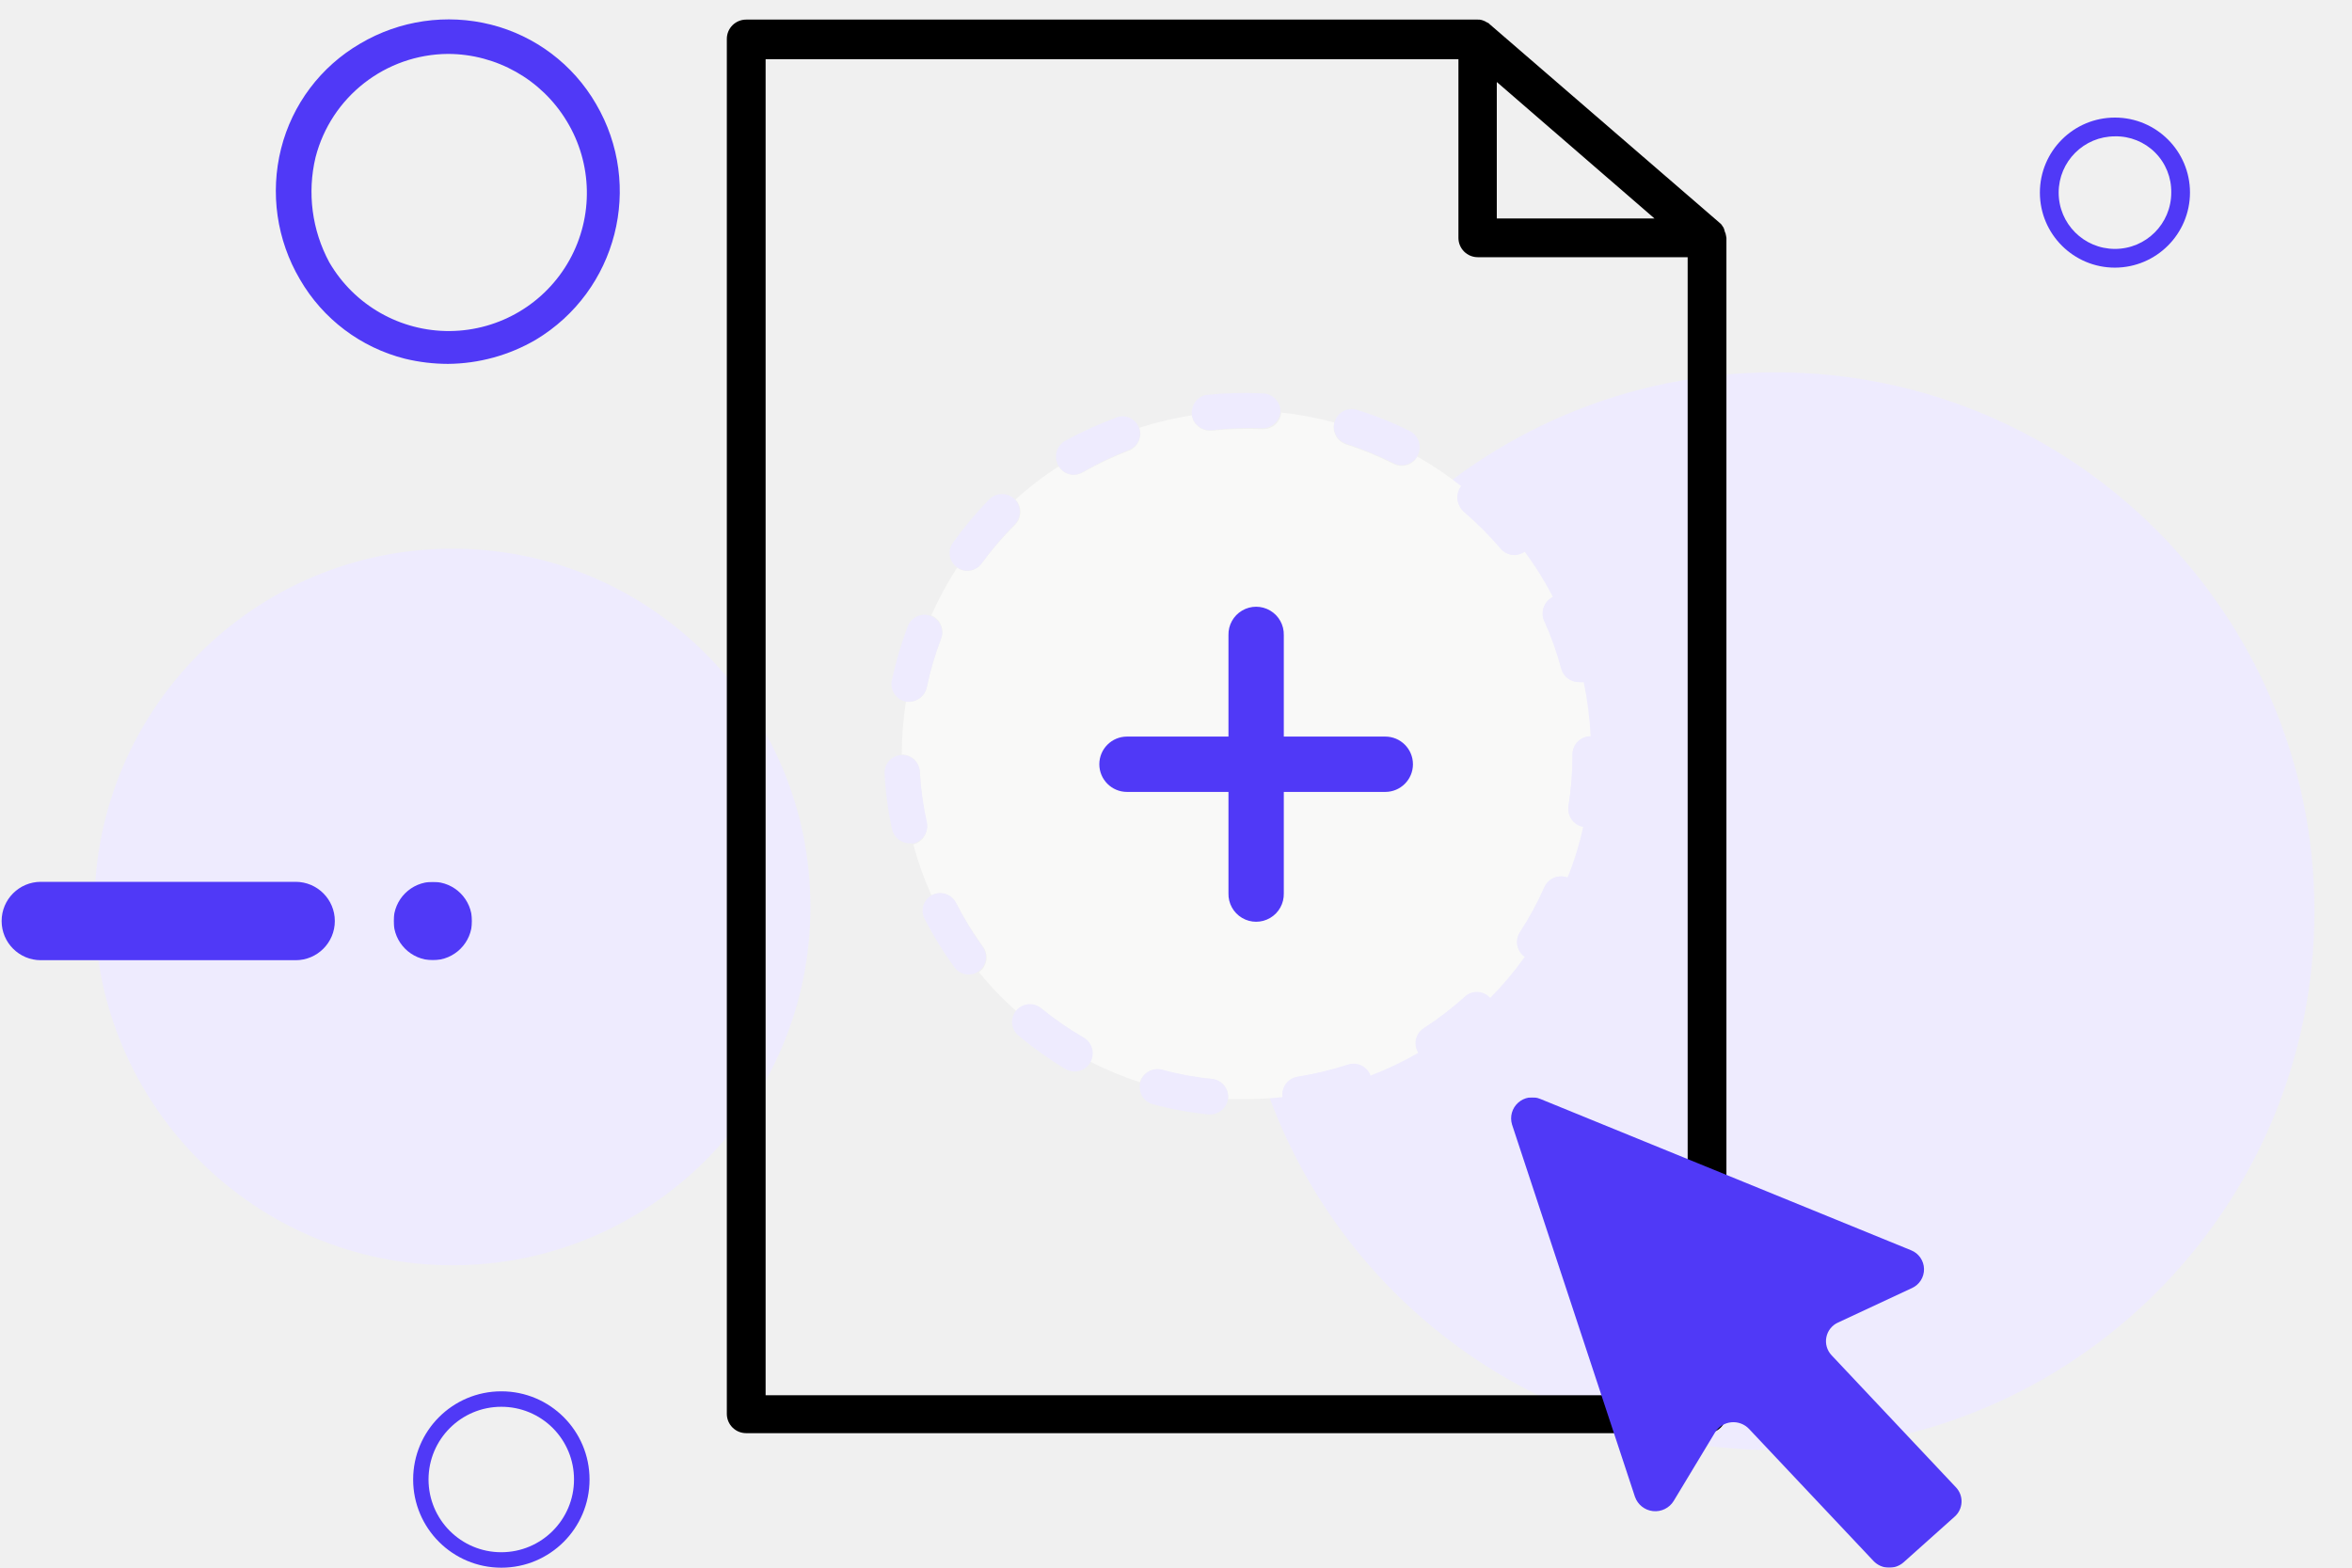
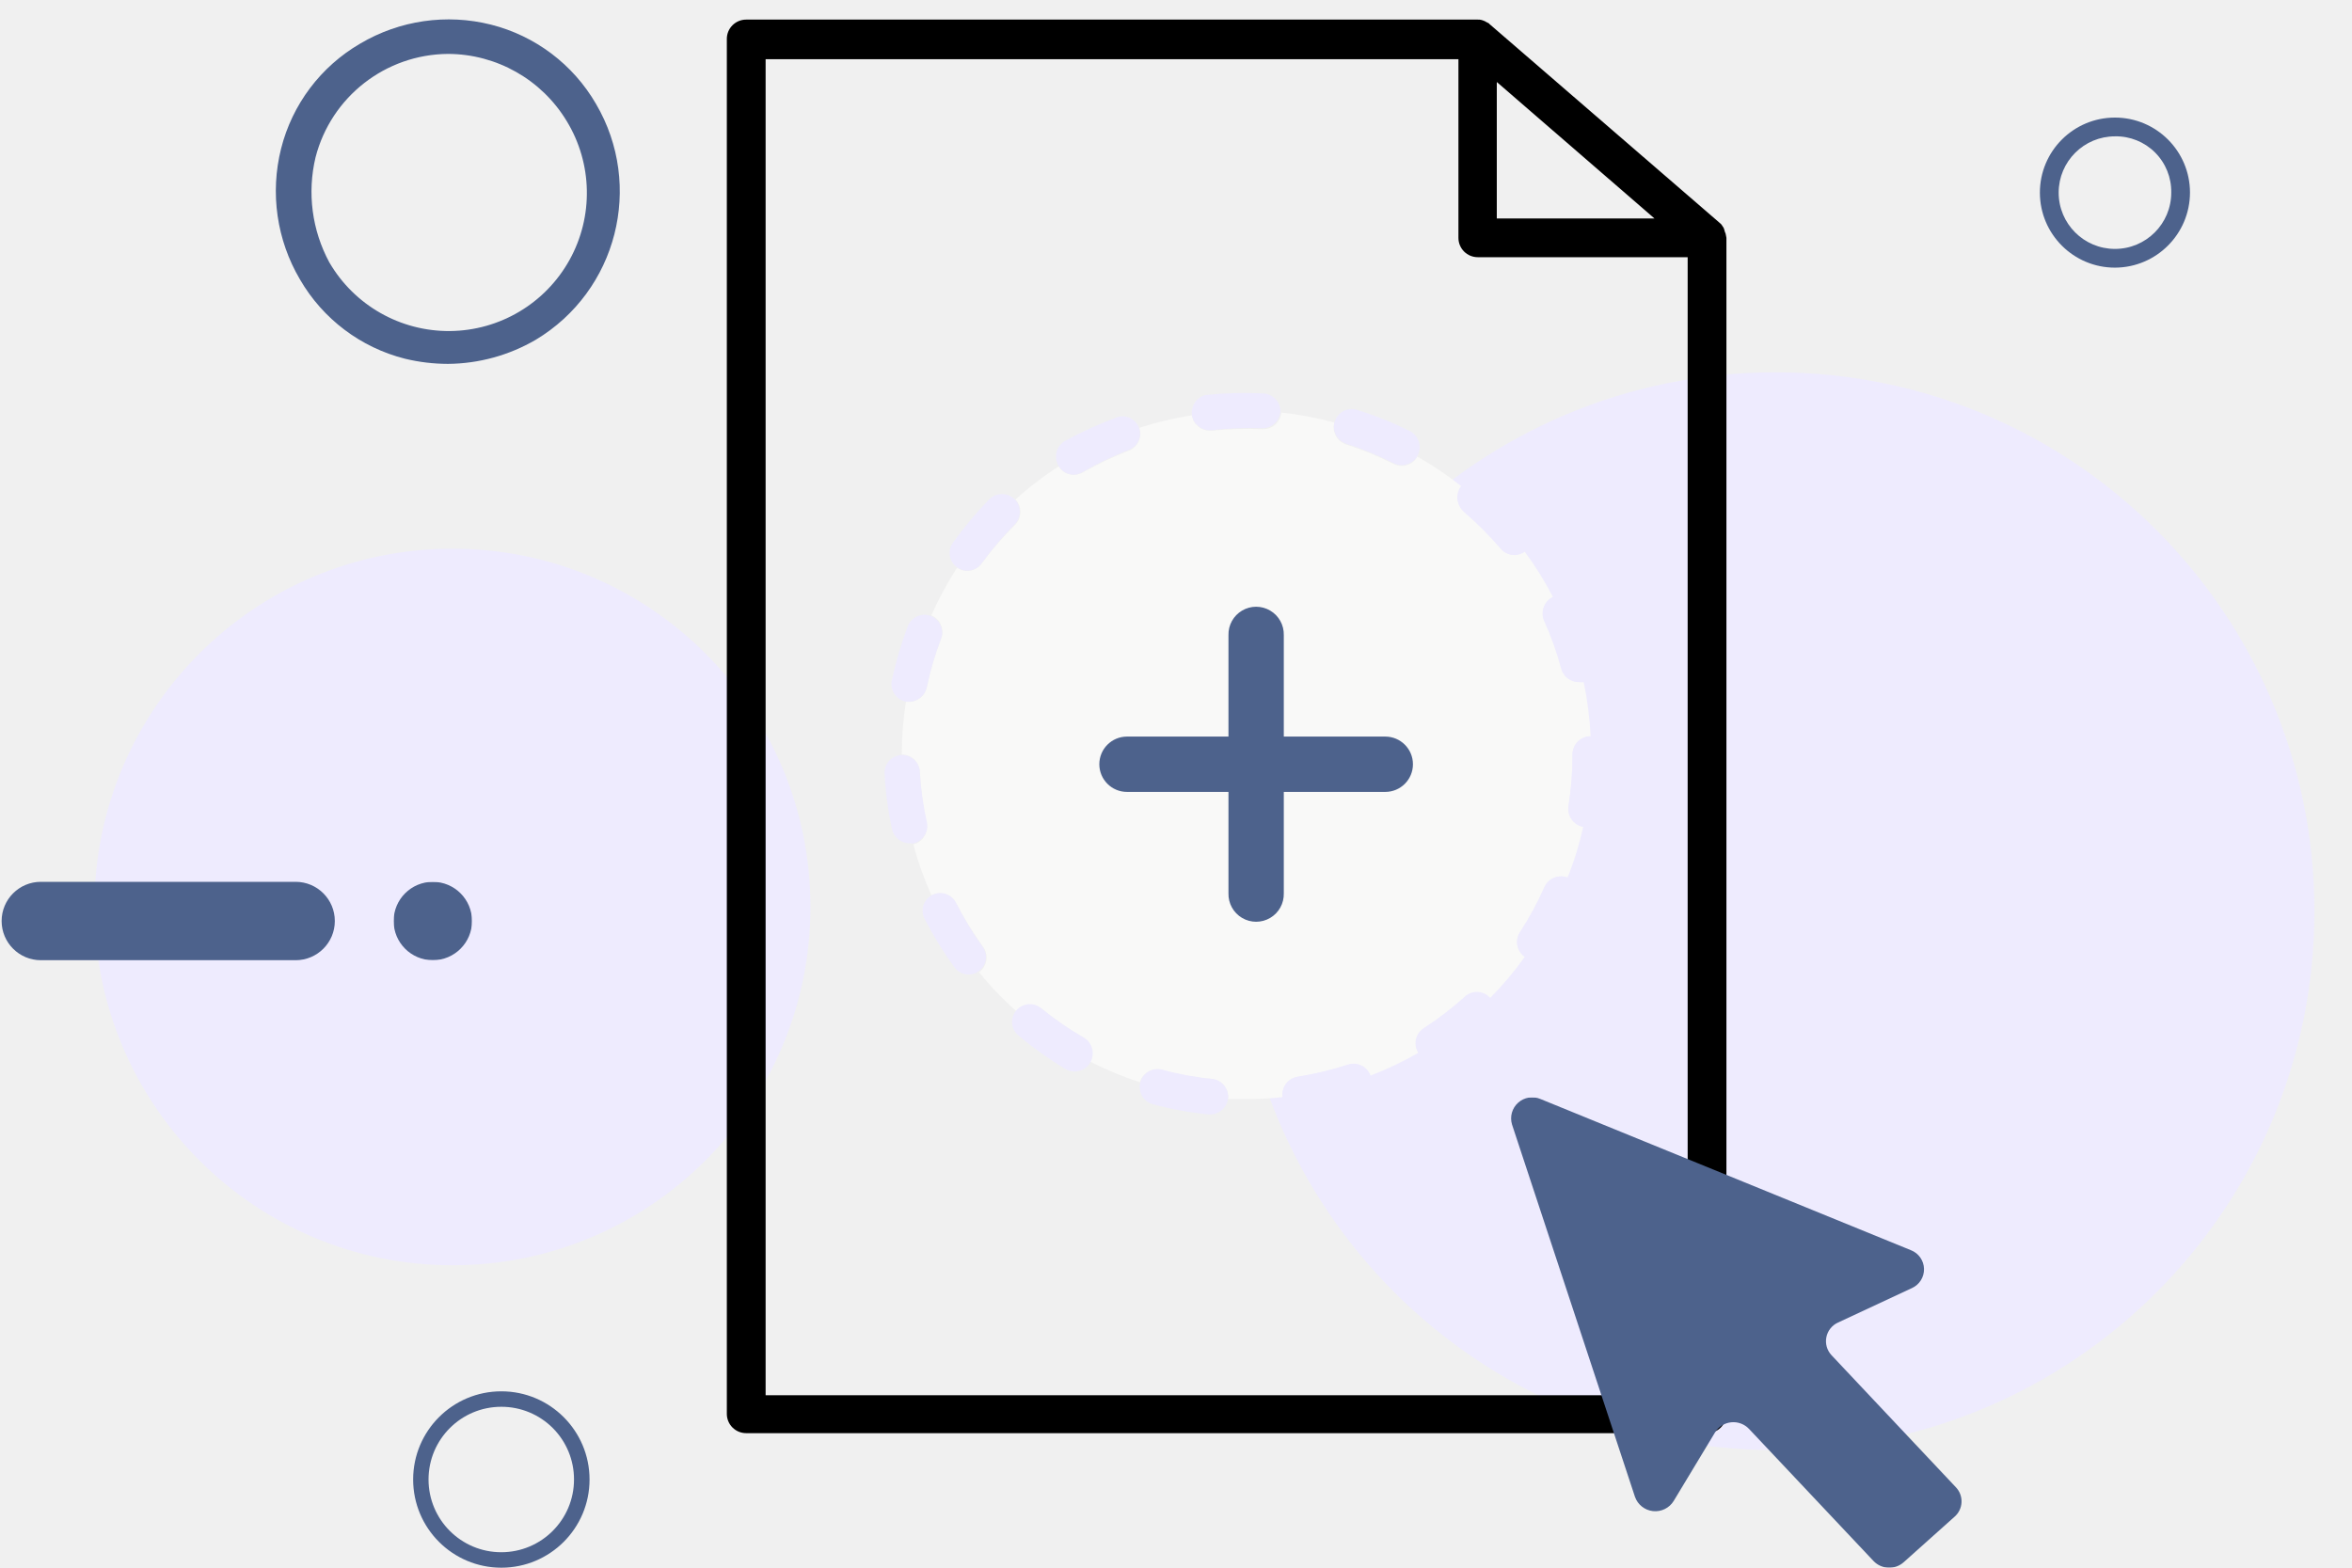
<svg xmlns="http://www.w3.org/2000/svg" id="Layer_1" data-name="Layer 1" viewBox="0 0 120 80">
  <defs>
    <mask id="mask" x="20.083" y="44.998" width="4" height="4" maskUnits="userSpaceOnUse">
      <g id="mask-2">
        <polygon id="path-1" points="20.083 44.998 24.083 44.998 24.083 48.998 20.083 48.998 20.083 44.998" style="fill:#fff" />
      </g>
    </mask>
    <mask id="mask-2-2" x="77.083" y="56" width="23" height="24" maskUnits="userSpaceOnUse">
      <g id="mask-4">
        <polygon id="path-3" points="77.083 56 100.083 56 100.083 80 77.083 80 77.083 56" style="fill:#fff" />
      </g>
    </mask>
  </defs>
  <g id="Shape">
-     <path d="M22.856,18.569a9.4,9.4,0,0,1-2.194-.263,8.634,8.634,0,0,1-5.356-4.043,8.88,8.88,0,0,1-.965-6.678,8.638,8.638,0,0,1,4.038-5.361,8.861,8.861,0,0,1,6.672-.967A8.638,8.638,0,0,1,30.407,5.3a8.83,8.83,0,0,1-3.073,12.039A9.033,9.033,0,0,1,22.856,18.569Zm0-15.818A7.031,7.031,0,0,0,16.1,8.024a7.584,7.584,0,0,0,.7,5.361A7.048,7.048,0,1,0,28.914,6.179,7.1,7.1,0,0,0,22.856,2.751Z" style="fill:#5039f7" />
+     <path d="M22.856,18.569a9.4,9.4,0,0,1-2.194-.263,8.634,8.634,0,0,1-5.356-4.043,8.88,8.88,0,0,1-.965-6.678,8.638,8.638,0,0,1,4.038-5.361,8.861,8.861,0,0,1,6.672-.967A8.638,8.638,0,0,1,30.407,5.3a8.83,8.83,0,0,1-3.073,12.039A9.033,9.033,0,0,1,22.856,18.569Zm0-15.818A7.031,7.031,0,0,0,16.1,8.024a7.584,7.584,0,0,0,.7,5.361A7.048,7.048,0,1,0,28.914,6.179,7.1,7.1,0,0,0,22.856,2.751Z" style="fill:#4d628c" />
  </g>
  <g id="Oval">
    <ellipse cx="23.083" cy="46.284" rx="18.266" ry="18.284" style="fill:#eeebfe" />
  </g>
  <g id="Fill-3-Copy">
    <path d="M118.083,46.5A27.5,27.5,0,1,1,90.583,19a27.5,27.5,0,0,1,27.5,27.5" style="fill:#eeebfe" />
  </g>
  <g id="document">
    <path d="M88.039,11.917c0-.022,0-.022-.022-.044a1.4,1.4,0,0,1-.044-.154c0-.022-.022-.044-.022-.066a.451.451,0,0,0-.066-.109c-.021-.022-.021-.044-.043-.066s-.044-.066-.088-.088l-.022-.022L76.037,1.264c-.022-.022-.044-.022-.044-.044-.022-.022-.044-.044-.066-.044a.167.167,0,0,0-.088-.044c-.022-.022-.044-.022-.066-.044-.044-.022-.066-.022-.11-.044-.022,0-.044-.022-.066-.022A.609.609,0,0,0,75.4,1H38.073a.985.985,0,0,0-.99.988V72.147a.985.985,0,0,0,.99.988H87.094a.984.984,0,0,0,.989-.988V12.137C88.061,12.049,88.061,11.983,88.039,11.917ZM76.367,4.185l8.045,6.963H76.367ZM39.062,71.2V3.021H74.41v9.116a.985.985,0,0,0,.989.988H86.105V71.2Z" />
  </g>
  <g id="Shape-2" data-name="Shape">
-     <path d="M25.579,80a4.5,4.5,0,1,1,4.5-4.5A4.5,4.5,0,0,1,25.579,80Zm0-8.211A3.711,3.711,0,1,0,29.286,75.5,3.7,3.7,0,0,0,25.579,71.789Z" style="fill:#5039f7" />
+     <path d="M25.579,80a4.5,4.5,0,1,1,4.5-4.5A4.5,4.5,0,0,1,25.579,80Zm0-8.211A3.711,3.711,0,1,0,29.286,75.5,3.7,3.7,0,0,0,25.579,71.789Z" style="fill:#4d628c" />
  </g>
  <g id="Fill-27-Copy">
-     <path d="M15.083,45h-13a2,2,0,1,0,0,4h13a2,2,0,0,0,0-4" style="fill:#5039f7" />
+     <path d="M15.083,45h-13a2,2,0,1,0,0,4h13a2,2,0,0,0,0-4" style="fill:#4d628c" />
  </g>
  <g id="Group-31-Copy">
    <g style="mask:url(#mask)">
      <g id="Fill-29">
-         <path d="M24.083,47a2,2,0,1,1-2-2,2,2,0,0,1,2,2" style="fill:#5039f7" />
+         <path d="M24.083,47a2,2,0,1,1-2-2,2,2,0,0,1,2,2" style="fill:#4d628c" />
      </g>
    </g>
  </g>
  <g id="Shape-3" data-name="Shape">
-     <path d="M107.909,13.658a3.829,3.829,0,1,1,3.825-3.829A3.839,3.839,0,0,1,107.909,13.658Zm0-6.7a2.872,2.872,0,1,0,2.869,2.872A2.82,2.82,0,0,0,107.909,6.957Z" style="fill:#5039f7" />
+     <path d="M107.909,13.658a3.829,3.829,0,1,1,3.825-3.829A3.839,3.839,0,0,1,107.909,13.658Zm0-6.7a2.872,2.872,0,1,0,2.869,2.872A2.82,2.82,0,0,0,107.909,6.957Z" style="fill:#4d628c" />
  </g>
  <g id="icon-add-template">
    <g id="_circle_" data-name=" circle ">
      <g id="Shape-4" data-name="Shape">
        <path d="M80.03,41.1a16.273,16.273,0,0,0,.2-2.6.925.925,0,0,1,.925-.925A18.12,18.12,0,0,0,80.8,34.8a.774.774,0,0,1-.2,0,.925.925,0,0,1-.925-.684,15.438,15.438,0,0,0-.879-2.461.925.925,0,0,1,.435-1.193,17.344,17.344,0,0,0-1.461-2.34.881.881,0,0,1-1.231-.149,17.373,17.373,0,0,0-1.85-1.85.925.925,0,0,1-.092-1.276A17.218,17.218,0,0,0,72.315,23.3a.916.916,0,0,1-1.221.37,16.515,16.515,0,0,0-2.414-.99.924.924,0,0,1-.6-1.119,17.825,17.825,0,0,0-2.71-.509.927.927,0,0,1-.925.852,17.6,17.6,0,0,0-2.618.074h-.093a.926.926,0,0,1-.925-.787,18.58,18.58,0,0,0-2.682.639A.925.925,0,0,1,57.589,23a17.216,17.216,0,0,0-2.331,1.1.906.906,0,0,1-1.239-.3,16.872,16.872,0,0,0-2.211,1.692.926.926,0,0,1,0,1.268,17.305,17.305,0,0,0-1.72,1.988.927.927,0,0,1-.75.389.917.917,0,0,1-.508-.167A18,18,0,0,0,47.516,31.4a.925.925,0,0,1,.509,1.165,16.235,16.235,0,0,0-.74,2.507.925.925,0,0,1-.925.74h-.139a17.594,17.594,0,0,0-.213,2.692.925.925,0,0,1,.925.925,16.26,16.26,0,0,0,.343,2.59.925.925,0,0,1-.676,1.073,16.7,16.7,0,0,0,.925,2.6.924.924,0,0,1,1.258.4,17.674,17.674,0,0,0,1.369,2.22.924.924,0,0,1-.2,1.3,16.2,16.2,0,0,0,1.905,1.989.925.925,0,0,1,1.268-.139,16.16,16.16,0,0,0,2.136,1.48.925.925,0,0,1,.352,1.23,17.548,17.548,0,0,0,2.544,1.055.924.924,0,0,1,1.119-.629,14.97,14.97,0,0,0,2.571.471.926.926,0,0,1,.814,1.018h.925a17.319,17.319,0,0,0,1.85-.1.926.926,0,0,1,.768-1.027,17.1,17.1,0,0,0,2.544-.61.926.926,0,0,1,1.138.555,17.6,17.6,0,0,0,2.488-1.184.925.925,0,0,1,.287-1.249,16.44,16.44,0,0,0,2.072-1.591.924.924,0,0,1,1.285.056,16.858,16.858,0,0,0,1.776-2.109.925.925,0,0,1-.24-1.249A16.689,16.689,0,0,0,78.8,45.271a.924.924,0,0,1,1.174-.481,16.047,16.047,0,0,0,.8-2.59.924.924,0,0,1-.74-1.1Z" style="fill:#f9f9f8" />
      </g>
      <g id="Shape-5" data-name="Shape">
        <path d="M81.158,37.575a.925.925,0,0,0-.925.925,16.273,16.273,0,0,1-.2,2.6.925.925,0,0,0,.74,1.055h.176a.926.926,0,0,0,.925-.786,18.729,18.729,0,0,0,.212-2.868v-.074A.924.924,0,0,0,81.158,37.575Z" style="fill:#eeebfe" />
      </g>
      <g id="Shape-6" data-name="Shape">
        <path d="M61.863,55.057a14.982,14.982,0,0,1-2.572-.471.913.913,0,1,0-.462,1.767,17.3,17.3,0,0,0,2.849.517h.055a.924.924,0,0,0,.925-.832h0A.925.925,0,0,0,61.863,55.057Z" style="fill:#eeebfe" />
      </g>
      <g id="Shape-7" data-name="Shape">
        <path d="M50.125,48.305a17.627,17.627,0,0,1-1.342-2.22.9.9,0,1,0-1.6.823,18.311,18.311,0,0,0,1.526,2.47.888.888,0,1,0,1.416-1.073Z" style="fill:#eeebfe" />
      </g>
      <g id="Shape-8" data-name="Shape">
        <path d="M47.3,42a16.4,16.4,0,0,1-.37-2.572.9.9,0,1,0-1.8,0,17.64,17.64,0,0,0,.379,2.877.924.924,0,0,0,.925.73.631.631,0,0,0,.194,0A.923.923,0,0,0,47.3,42Z" style="fill:#eeebfe" />
      </g>
      <g id="Shape-9" data-name="Shape">
        <path d="M68.745,54.336a17.1,17.1,0,0,1-2.544.61.912.912,0,0,0,.157,1.813H66.5a17.418,17.418,0,0,0,2.821-.684.916.916,0,1,0-.573-1.739Z" style="fill:#eeebfe" />
      </g>
      <g id="Shape-10" data-name="Shape">
        <path d="M78.8,45.271a16.689,16.689,0,0,1-1.249,2.294.907.907,0,1,0,1.526.98,19.019,19.019,0,0,0,1.388-2.552.926.926,0,0,0-.472-1.222h-.046A.925.925,0,0,0,78.8,45.271Z" style="fill:#eeebfe" />
      </g>
      <g id="Shape-11" data-name="Shape">
        <path d="M74.73,50.867a16.44,16.44,0,0,1-2.072,1.591.906.906,0,1,0,.989,1.517,18.421,18.421,0,0,0,2.3-1.767.907.907,0,1,0-1.221-1.341Z" style="fill:#eeebfe" />
      </g>
      <g id="Shape-12" data-name="Shape">
        <path d="M55.258,52.93a16.16,16.16,0,0,1-2.136-1.48.908.908,0,1,0-1.138,1.415,19.29,19.29,0,0,0,2.349,1.675.929.929,0,1,0,.925-1.61Z" style="fill:#eeebfe" />
      </g>
      <g id="Shape-13" data-name="Shape">
        <path d="M74.683,26.087a17.189,17.189,0,0,1,1.85,1.85A.9.9,0,1,0,77.921,26.8a18.788,18.788,0,0,0-2.007-2.1.928.928,0,1,0-1.231,1.388Z" style="fill:#eeebfe" />
      </g>
      <g id="Shape-14" data-name="Shape">
        <path d="M78.772,31.664a15.637,15.637,0,0,1,.879,2.461.924.924,0,0,0,.925.684.767.767,0,0,0,.2,0,.925.925,0,0,0,.648-1.128,18.9,18.9,0,0,0-.925-2.775.945.945,0,0,0-1.73.758Z" style="fill:#eeebfe" />
      </g>
      <g id="Shape-15" data-name="Shape">
        <path d="M68.68,22.645a16.515,16.515,0,0,1,2.414.99.915.915,0,0,0,1.291-1.1.92.92,0,0,0-.477-.551,17.741,17.741,0,0,0-2.664-1.064.905.905,0,1,0-.564,1.72Z" style="fill:#eeebfe" />
      </g>
      <g id="Shape-16" data-name="Shape">
        <path d="M54.759,24.227a.917.917,0,0,0,.462-.129,17.08,17.08,0,0,1,2.35-1.129.887.887,0,1,0-.657-1.646A20.051,20.051,0,0,0,54.333,22.5a.93.93,0,0,0,.426,1.73Z" style="fill:#eeebfe" />
      </g>
      <g id="Shape-17" data-name="Shape">
        <path d="M50.088,28.741a17.333,17.333,0,0,1,1.692-1.988.926.926,0,0,0,0-1.268h0a.926.926,0,0,0-1.313,0,19.346,19.346,0,0,0-1.85,2.211.9.9,0,1,0,1.471,1.045Z" style="fill:#eeebfe" />
      </g>
      <g id="Shape-18" data-name="Shape">
        <path d="M61.733,21.952h.093a17.655,17.655,0,0,1,2.581-.1A.925.925,0,0,0,65.332,21h0a.925.925,0,0,0-.925-.925,19.054,19.054,0,0,0-2.9.083.925.925,0,0,0-.7.962.124.124,0,0,1,0,.047A.925.925,0,0,0,61.733,21.952Z" style="fill:#eeebfe" />
      </g>
      <g id="Shape-19" data-name="Shape">
        <path d="M47.285,35.068a16.235,16.235,0,0,1,.74-2.507.907.907,0,0,0-1.7-.629,19.438,19.438,0,0,0-.823,2.776.922.922,0,0,0,.721,1.1h.185A.926.926,0,0,0,47.285,35.068Z" style="fill:#eeebfe" />
      </g>
    </g>
    <g id="_plus_" data-name=" plus ">
-       <path d="M70.672,37.588H65.5V32.412a1.412,1.412,0,1,0-2.823,0v5.176H57.5a1.412,1.412,0,0,0,0,2.824h5.177v5.176a1.412,1.412,0,1,0,2.823,0V40.412h5.177a1.412,1.412,0,0,0,0-2.824Z" style="fill:#5039f7" />
+       <path d="M70.672,37.588H65.5V32.412a1.412,1.412,0,1,0-2.823,0v5.176H57.5a1.412,1.412,0,0,0,0,2.824h5.177v5.176a1.412,1.412,0,1,0,2.823,0V40.412h5.177a1.412,1.412,0,0,0,0-2.824Z" style="fill:#4d628c" />
    </g>
  </g>
  <g id="Group-3-Copy">
    <g style="mask:url(#mask-2-2)">
      <g id="Fill-1">
-         <path d="M97.5,63.8l-18.9-7.715a1.076,1.076,0,0,0-1.456,1.3l6.273,19a1.1,1.1,0,0,0,1.973.213L87.5,73.1a1.1,1.1,0,0,1,1.739-.179l6.349,6.738a1.108,1.108,0,0,0,1.537.064l2.6-2.326a1.04,1.04,0,0,0,.066-1.5L93.448,69.16a1.044,1.044,0,0,1,.331-1.671l3.766-1.756A1.049,1.049,0,0,0,97.5,63.8" style="fill:#5039f7" />
+         <path d="M97.5,63.8l-18.9-7.715a1.076,1.076,0,0,0-1.456,1.3l6.273,19a1.1,1.1,0,0,0,1.973.213L87.5,73.1a1.1,1.1,0,0,1,1.739-.179l6.349,6.738a1.108,1.108,0,0,0,1.537.064l2.6-2.326a1.04,1.04,0,0,0,.066-1.5L93.448,69.16a1.044,1.044,0,0,1,.331-1.671l3.766-1.756A1.049,1.049,0,0,0,97.5,63.8" style="fill:#4d628c" />
      </g>
    </g>
  </g>
</svg>
